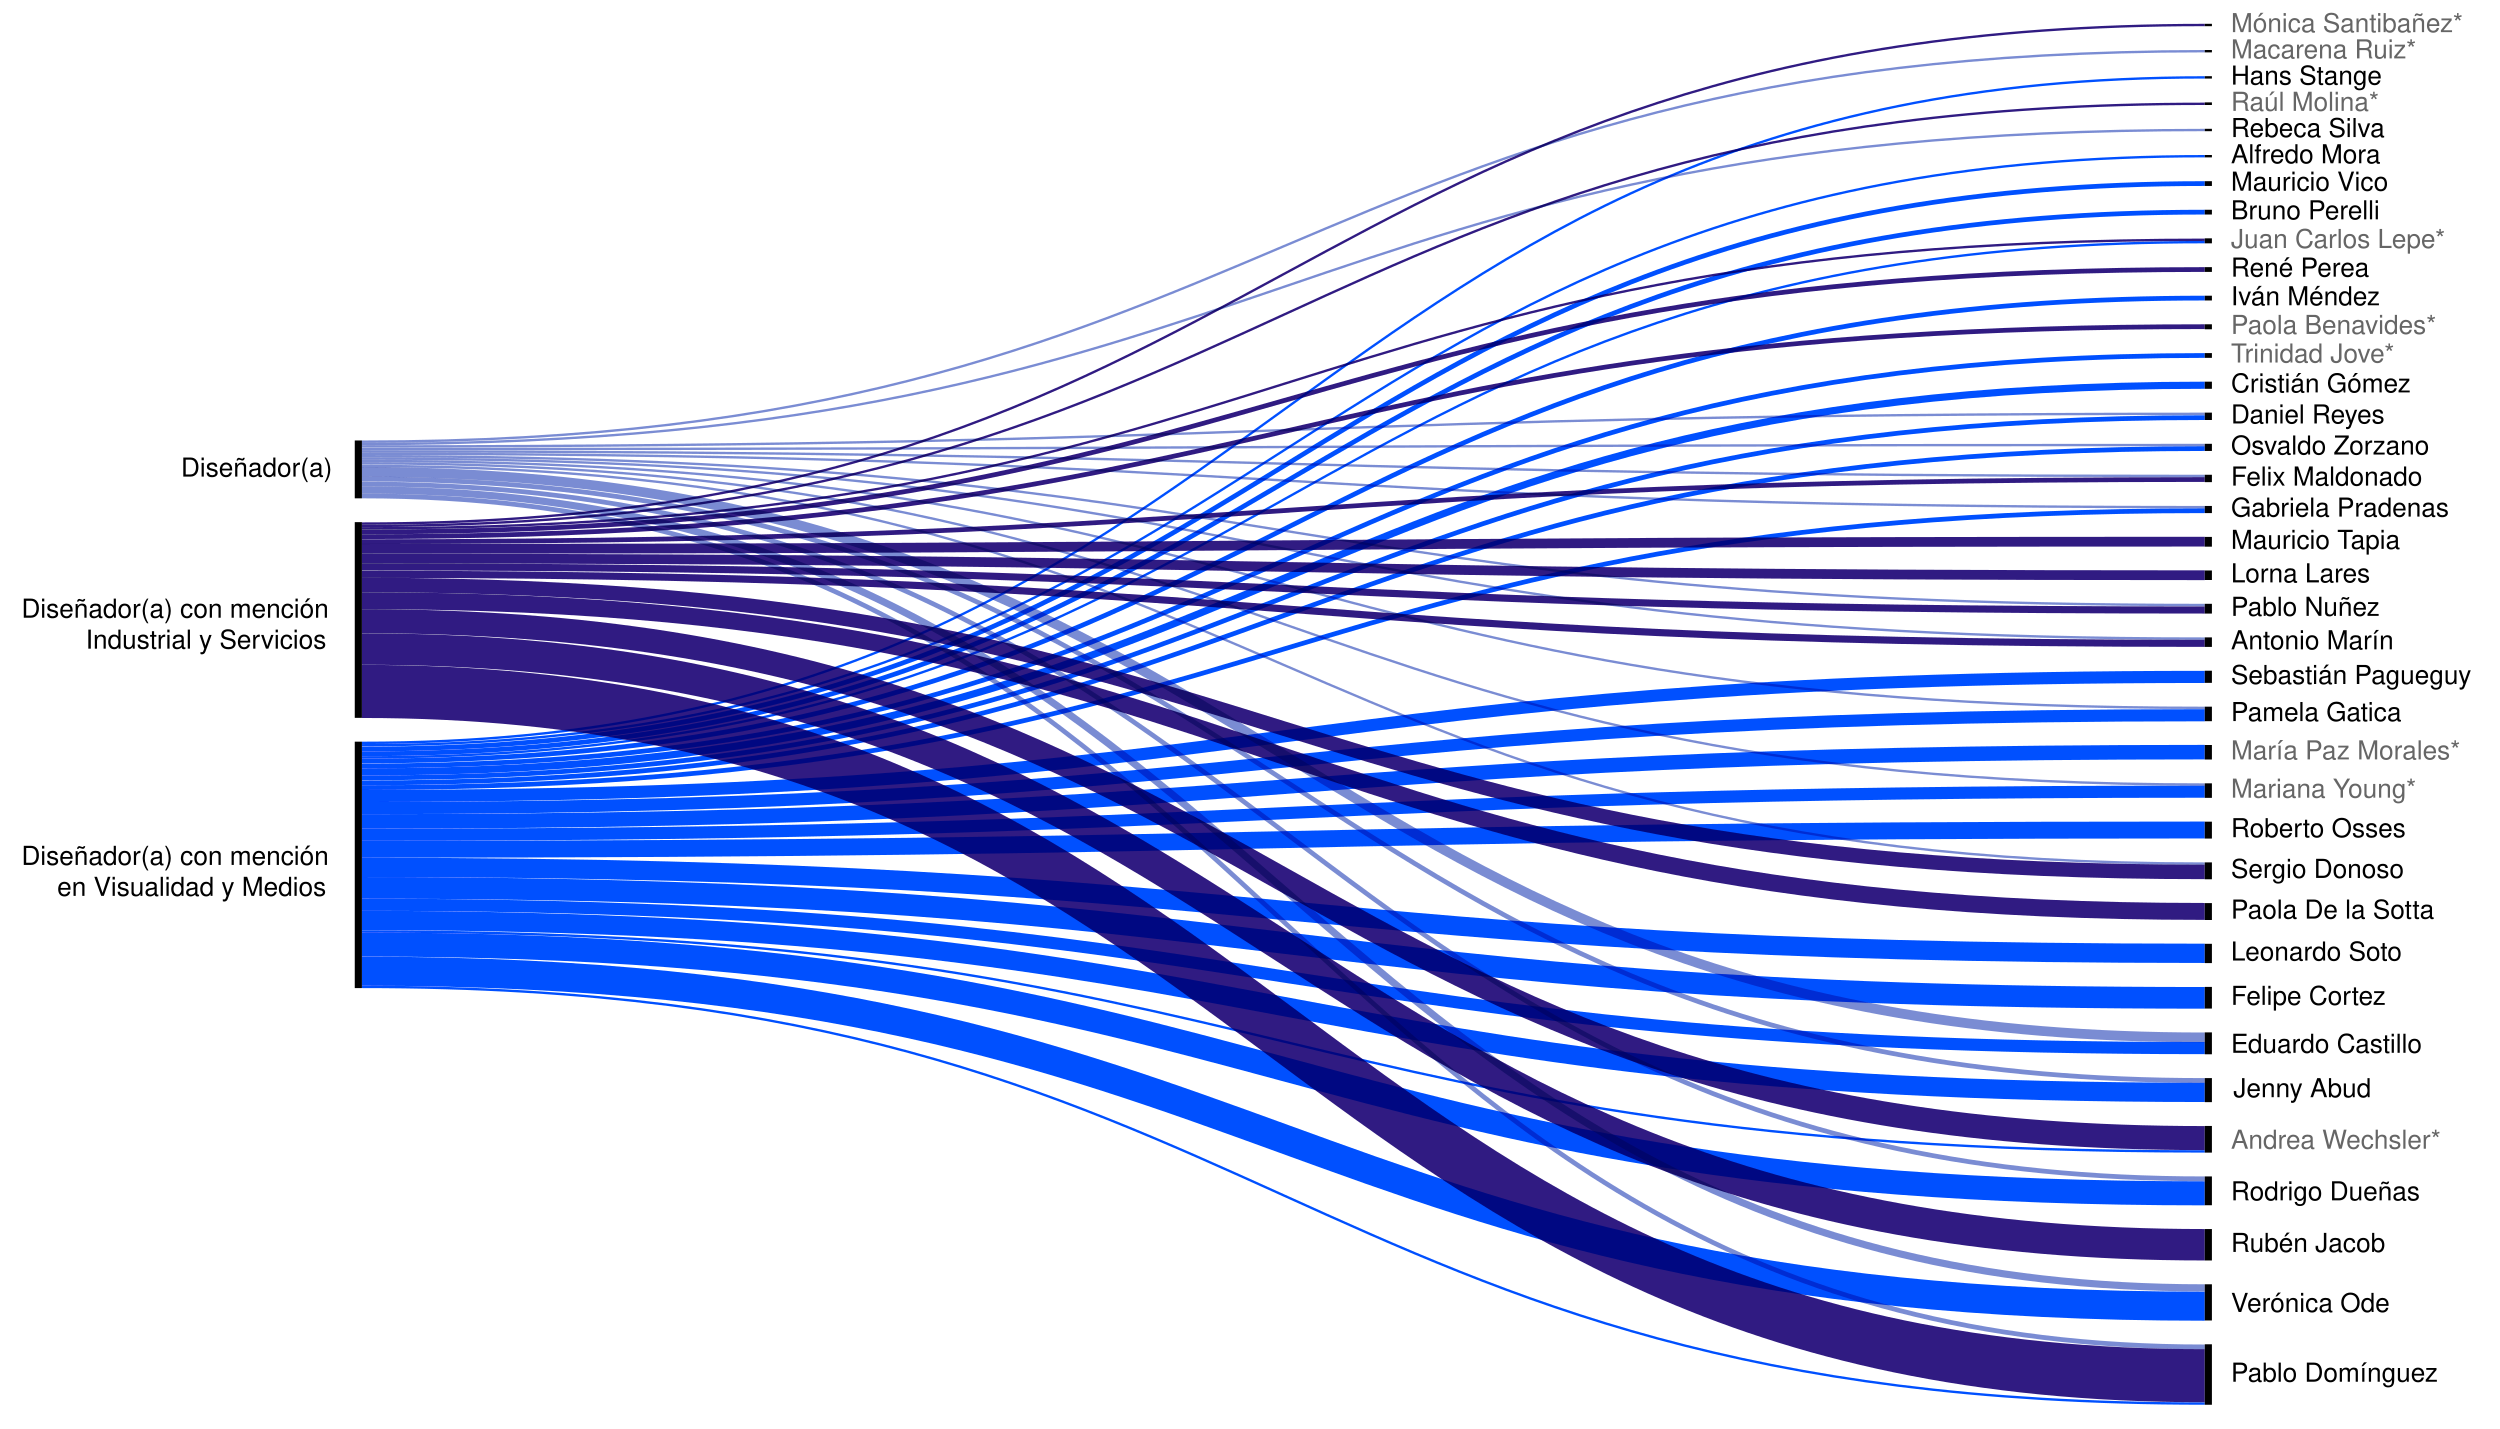
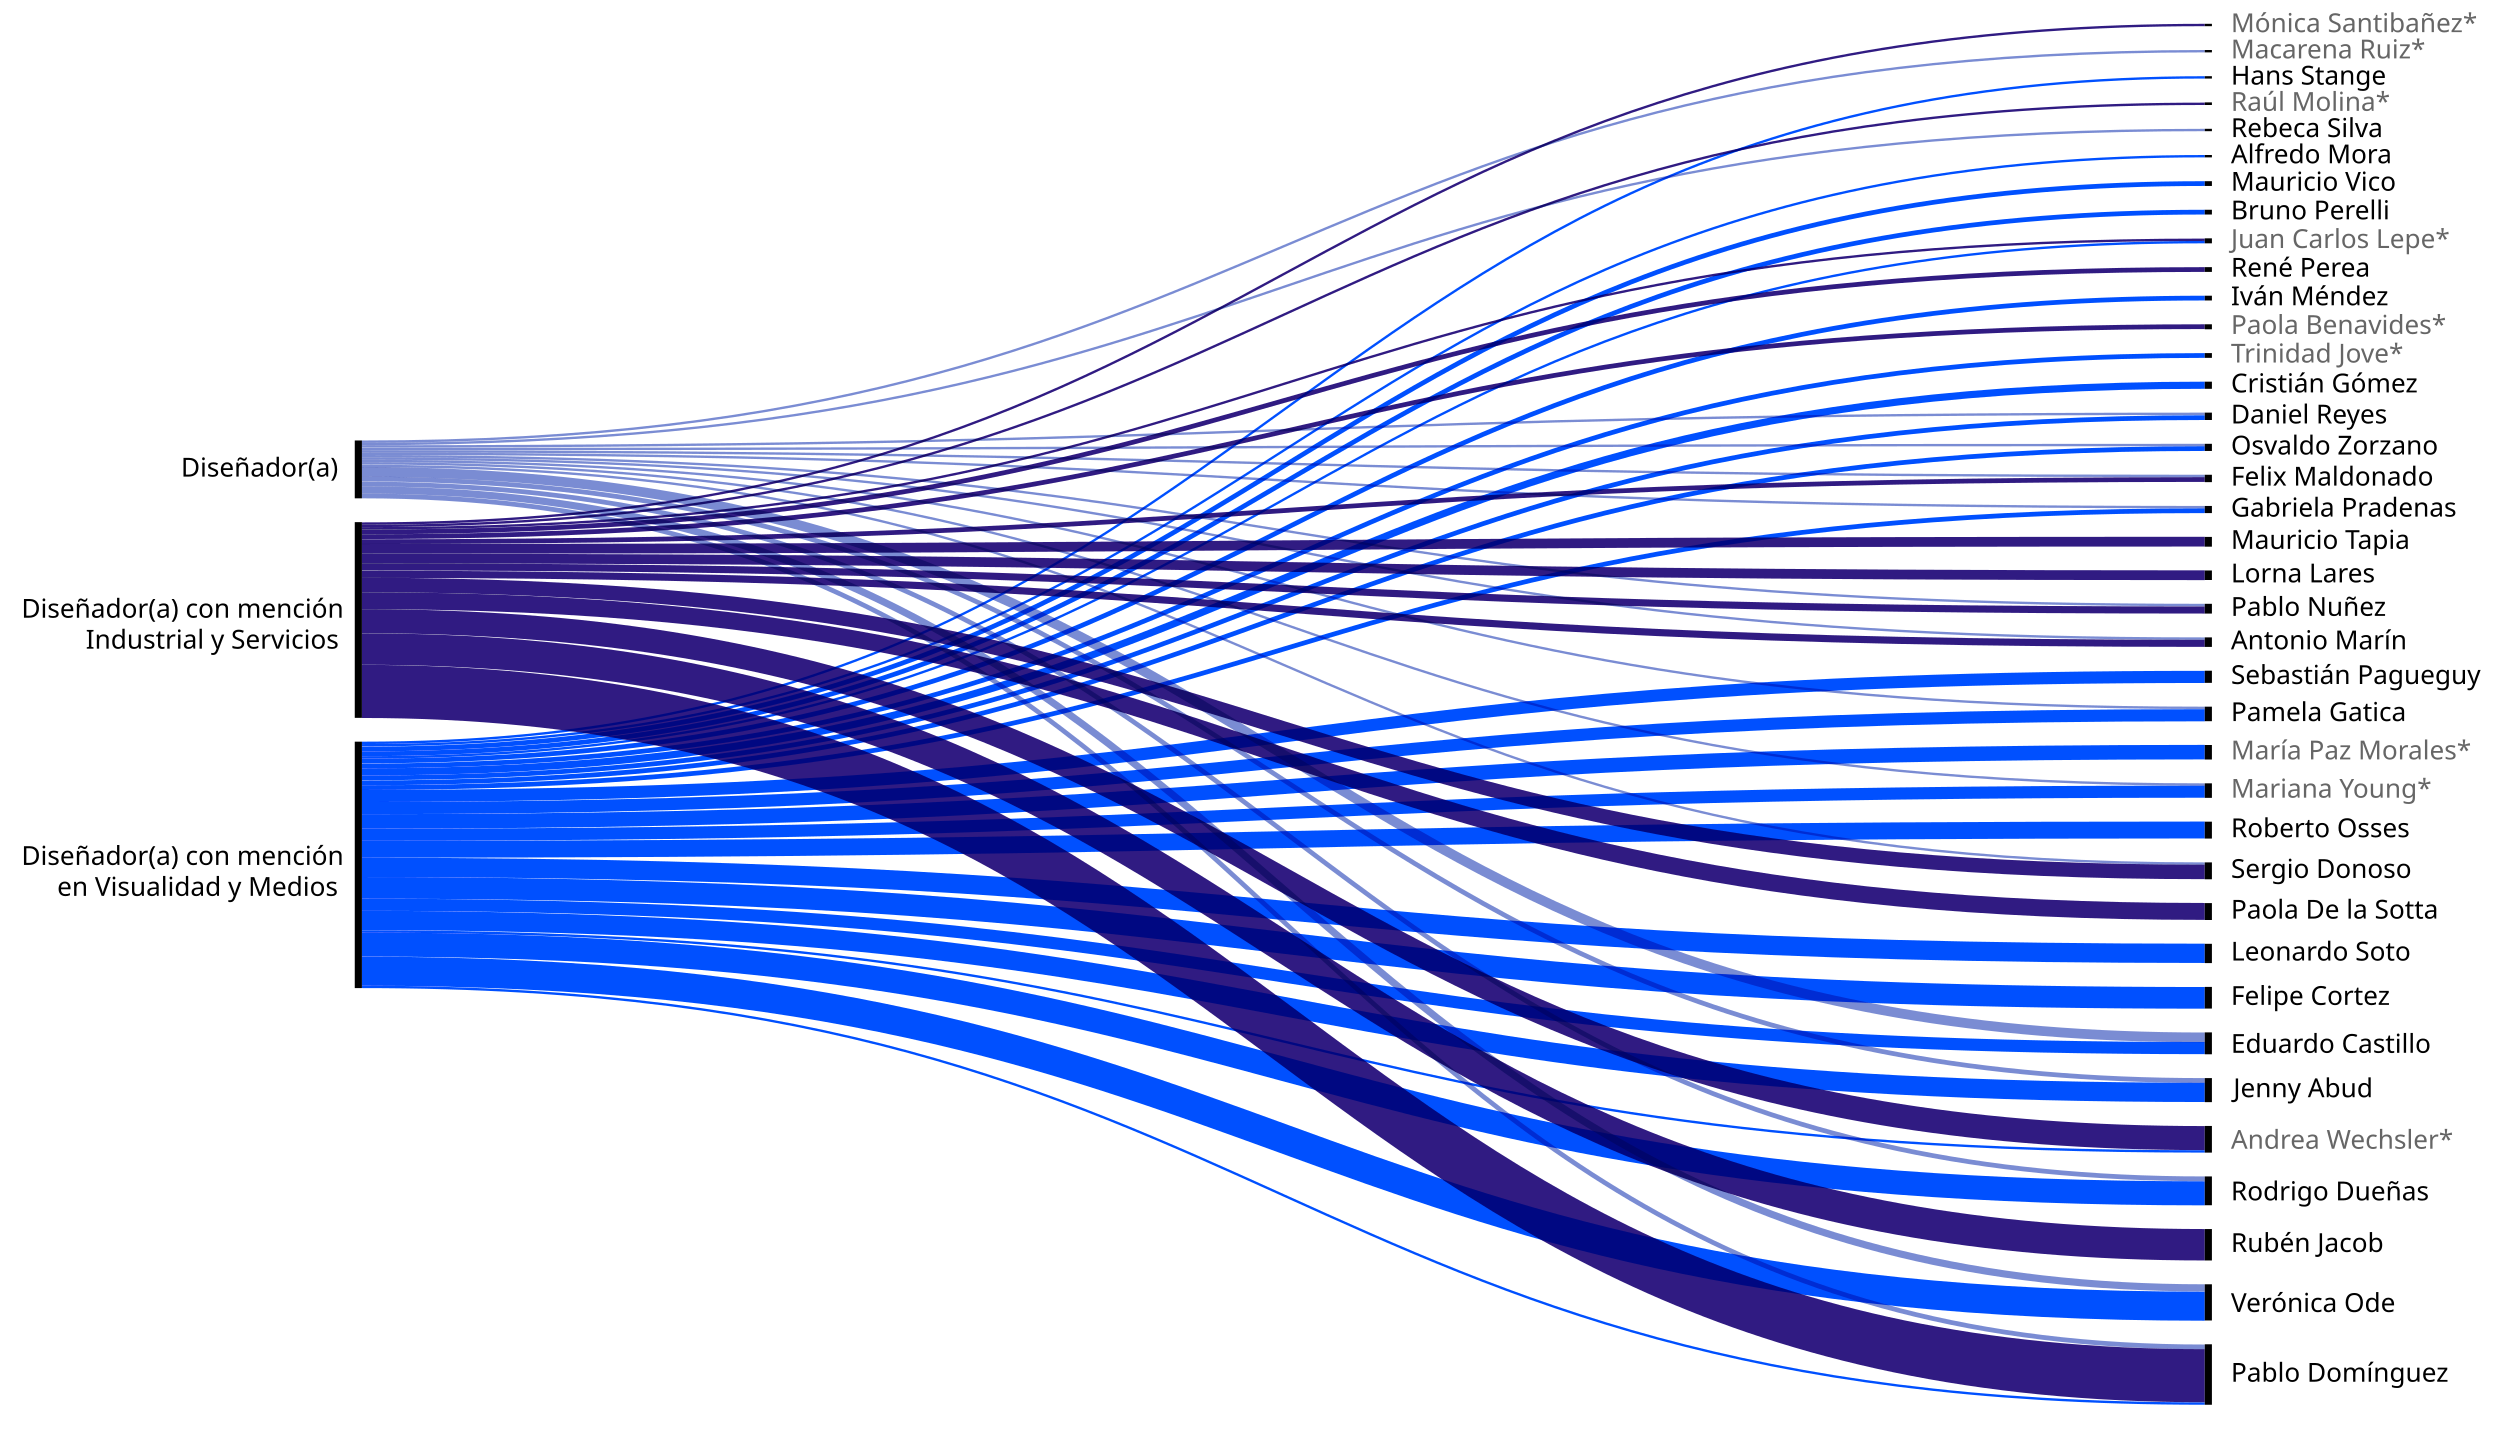
<svg xmlns="http://www.w3.org/2000/svg" version="1.2" viewBox="0 0 1050 600">
  <style>
		tspan { white-space:pre } 
		.s0 { fill: #000000 } 
		.s1 { mix-blend-mode: multiply;fill: none;stroke: #0050FF;stroke-width: 9.1 } 
		.s2 { mix-blend-mode: multiply;fill: none;stroke: #0050FF;stroke-width: 2 } 
		.s3 { mix-blend-mode: multiply;fill: none;stroke: #7A8CD3;stroke-width: 3 } 
		.s4 { mix-blend-mode: multiply;fill: none;stroke: #301B82;stroke-width: 4.1 } 
		.s5 { mix-blend-mode: multiply;fill: none;stroke: #0050FF;stroke-width: 3 } 
		.s6 { mix-blend-mode: multiply;fill: none;stroke: #0050FF;stroke-width: 1 } 
		.s7 { mix-blend-mode: multiply;fill: none;stroke: #0050FF;stroke-width: 7.1 } 
		.s8 { mix-blend-mode: multiply;fill: none;stroke: #301B82;stroke-width: 22.3 } 
		.s9 { mix-blend-mode: multiply;fill: none;stroke: #301B82;stroke-width: 13.2 } 
		.s10 { mix-blend-mode: multiply;fill: none;stroke: #301B82;stroke-width: 10.1 } 
		.s11 { mix-blend-mode: multiply;fill: none;stroke: #301B82;stroke-width: 6.1 } 
		.s12 { mix-blend-mode: multiply;fill: none;stroke: #0050FF;stroke-width: 12.2 } 
		.s13 { mix-blend-mode: multiply;fill: none;stroke: #0050FF;stroke-width: 5.1 } 
		.s14 { mix-blend-mode: multiply;fill: none;stroke: #0050FF;stroke-width: 10.1 } 
		.s15 { mix-blend-mode: multiply;fill: none;stroke: #7A8CD3;stroke-width: 4.1 } 
		.s16 { mix-blend-mode: multiply;fill: none;stroke: #0050FF;stroke-width: 8.1 } 
		.s17 { mix-blend-mode: multiply;fill: none;stroke: #7A8CD3;stroke-width: 2 } 
		.s18 { mix-blend-mode: multiply;fill: none;stroke: #7A8CD3;stroke-width: 1 } 
		.s19 { mix-blend-mode: multiply;fill: none;stroke: #301B82;stroke-width: 3 } 
		.s20 { mix-blend-mode: multiply;fill: none;stroke: #301B82;stroke-width: 7.1 } 
		.s21 { mix-blend-mode: multiply;fill: none;stroke: #0050FF;stroke-width: 6.1 } 
		.s22 { mix-blend-mode: multiply;fill: none;stroke: #301B82;stroke-width: 1 } 
		.s23 { mix-blend-mode: multiply;fill: none;stroke: #301B82;stroke-width: 2 } 
- 		.t24 { font-size: 11px;fill: #000000;font-family: Helvetica, Arial, sans-serif } 
+ 		.t24 { font-size: 11px;fill: #000000;font-family: Bahnschrift-Light, Bahnschrift } 
		.asterisco {fill: #666666; } 
	</style>
  <g id="visualization">
    <g>
      <path class="s0" d="m926 10h3v1h-3z" />
      <path class="s0" d="m926 21h3v1h-3z" />
      <path class="s0" d="m926 32h3v1h-3z" />
      <path class="s0" d="m926 43h3v1.1h-3z" />
      <path class="s0" d="m926 54.1h3v1h-3z" />
      <path class="s0" d="m926 65.1h3v1h-3z" />
      <path class="s0" d="m926 76.1h3v2h-3z" />
      <path class="s0" d="m926 88.1h3v2h-3z" />
      <path class="s0" d="m926 100.1h3v2.1h-3z" />
      <path class="s0" d="m926 112.2h3v2h-3z" />
      <path class="s0" d="m926 124.2h3v2h-3z" />
      <path class="s0" d="m926 136.2h3v2.1h-3z" />
      <path class="s0" d="m926 148.3h3v2h-3z" />
      <path class="s0" d="m926 160.3h3v3h-3z" />
      <path class="s0" d="m926 173.3h3v3.1h-3z" />
      <path class="s0" d="m926 186.4h3v3h-3z" />
      <path class="s0" d="m926 199.4h3v3.1h-3z" />
      <path class="s0" d="m926 212.5h3v3h-3z" />
      <path class="s0" d="m926 225.5h3v4.1h-3z" />
      <path class="s0" d="m926 239.6h3v4h-3z" />
      <path class="s0" d="m926 253.6h3v4.1h-3z" />
      <path class="s0" d="m926 267.7h3v4h-3z" />
      <path class="s0" d="m926 281.7h3v5.1h-3z" />
      <path class="s0" d="m926 296.8h3v6.1h-3z" />
      <path class="s0" d="m926 312.9h3v6.1h-3z" />
      <path class="s0" d="m926 329h3v6.1h-3z" />
      <path class="s0" d="m926 345.1h3v7.1h-3z" />
      <path class="s0" d="m926 362.2h3v7.1h-3z" />
      <path class="s0" d="m926 379.3h3v7.1h-3z" />
      <path class="s0" d="m926 396.4h3v8.1h-3z" />
      <path class="s0" d="m926 414.5h3v9.1h-3z" />
      <path class="s0" d="m926 433.6h3v9.2h-3z" />
      <path class="s0" d="m926 452.8h3v10.1h-3z" />
      <path class="s0" d="m926 472.9h3v11.2h-3z" />
      <path class="s0" d="m926 494.1h3v12.1h-3z" />
      <path class="s0" d="m926 516.2h3v13.2h-3z" />
      <path class="s0" d="m926 539.4h3v15.2h-3z" />
      <path class="s0" d="m149 185h3v24.3h-3z" />
      <path class="s0" d="m926 564.6h3v25.4h-3z" />
      <path class="s0" d="m149 219.3h3v82.2h-3z" />
      <path class="s0" d="m149 311.5h3v103.5h-3z" />
    </g>
    <g>
      <g>
        <path class="s1" d="m152 372.9c387 0 387 46.2 774 46.2" />
      </g>
      <g>
        <path class="s2" d="m152 314.6c387 0 387-237.5 774-237.5" />
      </g>
      <g>
        <path class="s3" d="m152 205.8c387 0 387 335.1 774 335.1" />
      </g>
      <g>
        <path class="s4" d="m152 230.5c387 0 387-3 774-3" />
      </g>
      <g>
        <path class="s4" d="m152 234.6c387 0 387 7 774 7" />
      </g>
      <g>
        <path class="s5" d="m152 324.2c387 0 387-162.4 774-162.4" />
      </g>
      <g>
        <path class="s6" d="m152 414.5c387 0 387 175 774 175" />
      </g>
      <g>
        <path class="s7" d="m152 356.7c387 0 387-8.1 774-8.1" />
      </g>
      <g>
        <path class="s8" d="m152 290.4c387 0 387 287.4 774 287.4" />
      </g>
      <g>
        <path class="s9" d="m152 272.6c387 0 387 250.2 774 250.2" />
      </g>
      <g>
        <path class="s10" d="m152 260.9c387 0 387 217.1 774 217.1" />
      </g>
      <g>
        <path class="s11" d="m152 245.7c387 0 387 120.5 774 120.5" />
      </g>
      <g>
        <path class="s12" d="m152 407.9c387 0 387 140.7 774 140.7" />
      </g>
      <g>
        <path class="s13" d="m152 380c387 0 387 60.2 774 60.2" />
      </g>
      <g>
        <path class="s14" d="m152 396.7c387 0 387 104.5 774 104.5" />
      </g>
      <g>
        <path class="s15" d="m152 198.2c387 0 387 237.5 774 237.5" />
      </g>
      <g>
        <path class="s16" d="m152 386.6c387 0 387 72.2 774 72.2" />
      </g>
      <g>
        <path class="s2" d="m152 316.6c387 0 387-227.5 774-227.5" />
      </g>
      <g>
        <path class="s17" d="m152 201.2c387 0 387 252.6 774 252.6" />
      </g>
      <g>
        <path class="s18" d="m152 187.5c387 0 387-13.7 774-13.7" />
      </g>
      <g>
        <path class="s17" d="m152 208.3c387 0 387 357.4 774 357.4" />
      </g>
      <g>
        <path class="s6" d="m152 318.1c387 0 387-216.4 774-216.4" />
      </g>
      <g>
        <path class="s19" d="m152 238.1c387 0 387 18.1 774 18.1" />
      </g>
      <g>
        <path class="s18" d="m152 191.6c387 0 387 62.5 774 62.5" />
      </g>
      <g>
        <path class="s20" d="m152 252.3c387 0 387 130.5 774 130.5" />
      </g>
      <g>
        <path class="s2" d="m152 328.8c387 0 387-140.4 774-140.4" />
      </g>
      <g>
        <path class="s13" d="m152 339.4c387 0 387-39 774-39" />
      </g>
      <g>
        <path class="s16" d="m152 364.3c387 0 387 36.1 774 36.1" />
      </g>
      <g>
        <path class="s18" d="m152 193.6c387 0 387 103.7 774 103.7" />
      </g>
      <g>
        <path class="s21" d="m152 345c387 0 387-29.1 774-29.1" />
      </g>
      <g>
        <path class="s2" d="m152 326.7c387 0 387-151.3 774-151.3" />
      </g>
      <g>
        <path class="s22" d="m152 221.9c387 0 387-121.2 774-121.2" />
      </g>
      <g>
        <path class="s17" d="m152 203.3c387 0 387 291.8 774 291.8" />
      </g>
      <g>
        <path class="s22" d="m152 219.9c387 0 387-209.4 774-209.4" />
      </g>
      <g>
        <path class="s13" d="m152 350.6c387 0 387-18.1 774-18.1" />
      </g>
      <g>
        <path class="s18" d="m152 185.5c387 0 387-164 774-164" />
      </g>
      <g>
        <path class="s6" d="m152 312c387 0 387-279.5 774-279.5" />
      </g>
      <g>
        <path class="s23" d="m152 227.5c387 0 387-26.1 774-26.1" />
      </g>
      <g>
        <path class="s13" d="m152 334.3c387 0 387-50 774-50" />
      </g>
      <g>
        <path class="s18" d="m152 188.6c387 0 387-1.7 774-1.7" />
      </g>
      <g>
        <path class="s18" d="m152 190.6c387 0 387 22.4 774 22.4" />
      </g>
      <g>
        <path class="s22" d="m152 220.9c387 0 387-177.3 774-177.3" />
      </g>
      <g>
        <path class="s2" d="m152 330.8c387 0 387-116.3 774-116.3" />
      </g>
      <g>
        <path class="s18" d="m152 194.6c387 0 387 134.9 774 134.9" />
      </g>
      <g>
        <path class="s23" d="m152 223.4c387 0 387-110.2 774-110.2" />
      </g>
      <g>
        <path class="s18" d="m152 189.6c387 0 387 10.3 774 10.3" />
      </g>
      <g>
        <path class="s6" d="m152 391.2c387 0 387 92.4 774 92.4" />
      </g>
      <g>
        <path class="s2" d="m152 319.6c387 0 387-194.4 774-194.4" />
      </g>
      <g>
        <path class="s19" d="m152 241.2c387 0 387 29 774 29" />
      </g>
      <g>
        <path class="s18" d="m152 192.6c387 0 387 75.6 774 75.6" />
      </g>
      <g>
        <path class="s23" d="m152 225.4c387 0 387-88.2 774-88.2" />
      </g>
      <g>
        <path class="s2" d="m152 321.7c387 0 387-172.4 774-172.4" />
      </g>
      <g>
        <path class="s18" d="m152 195.7c387 0 387 167 774 167" />
      </g>
      <g>
        <path class="s18" d="m152 186.5c387 0 387-131.9 774-131.9" />
      </g>
      <g>
        <path class="s6" d="m152 313c387 0 387-247.4 774-247.4" />
      </g>
    </g>
    <g id="profes" class="t24">
      <text id="Mónica Santibañez*" style="transform: matrix(1, 0, 0, 1, 937, 13.507);" class="asterisco">Mónica Santibañez*</text>
      <text id="Macarena Ruiz*" style="transform: matrix(1, 0, 0, 1, 937, 24.522);" class="asterisco">
                    Macarena Ruiz*
                </text>
      <text id="Hans Stange" style="transform: matrix(1, 0, 0, 1, 937, 35.536);">
                    Hans Stange
                </text>
      <text id="Raúl Molina*" style="transform: matrix(1, 0, 0, 1, 937, 46.551);" class="asterisco">
                    Raúl Molina*
                </text>
      <text id="Rebeca Silva" style="transform: matrix(1, 0, 0, 1, 937, 57.565);">
                    Rebeca Silva
                </text>
      <text id="Alfredo Mora" style="transform: matrix(1, 0, 0, 1, 937, 68.58);">
                    Alfredo Mora
                </text>
      <text id="Mauricio Vico" style="transform: matrix(1, 0, 0, 1, 937, 80.101);">
                    Mauricio Vico
                </text>
      <text id="Bruno Perelli" style="transform: matrix(1, 0, 0, 1, 937, 92.13);">
                    Bruno Perelli
                </text>
      <text id="Juan Carlos Lepe*" style="transform: matrix(1, 0, 0, 1, 937, 104.159);" class="asterisco">
                    Juan Carlos Lepe*
                </text>
      <text id="René Perea" style="transform: matrix(1, 0, 0, 1, 937, 116.188);">
                    René Perea
                </text>
      <text id="Iván Méndez" style="transform: matrix(1, 0, 0, 1, 937, 128.217);">
                    Iván Méndez
                </text>
      <text id="Paola Benavides*" style="transform: matrix(1, 0, 0, 1, 937, 140.246);" class="asterisco">
                    Paola Benavides*
                </text>
      <text id="Trinidad Jove*" style="transform: matrix(1, 0, 0, 1, 937, 152.275);" class="asterisco">
                    Trinidad Jove*
                </text>
      <text id="Cristián Gómez" style="transform: matrix(1, 0, 0, 1, 937, 164.811);">
                    Cristián Gómez
                </text>
      <text id="Daniel Reyes" style="transform: matrix(1, 0, 0, 1, 937, 177.855);">
                    Daniel Reyes
                </text>
      <text id="Osvaldo Zorzano" style="transform: matrix(1, 0, 0, 1, 937, 190.898);">
                    Osvaldo Zorzano
                </text>
      <text id="Felix Maldonado" style="transform: matrix(1, 0, 0, 1, 937, 203.942);">
                    Felix Maldonado
                </text>
      <text id="Gabriela Pradenas" style="transform: matrix(1, 0, 0, 1, 937, 216.985);">
                    Gabriela Pradenas
                </text>
      <text id="Mauricio Tapia" style="transform: matrix(1, 0, 0, 1, 937, 230.536);">
                    Mauricio Tapia
                </text>
      <text id="Lorna Lares" style="transform: matrix(1, 0, 0, 1, 937, 244.594);">
                    Lorna Lares
                </text>
      <text id="Pablo Nuñez" style="transform: matrix(1, 0, 0, 1, 937, 258.652);">
                    Pablo Nuñez
                </text>
      <text id="Antonio Marín" style="transform: matrix(1, 0, 0, 1, 937, 272.71);">
                    Antonio Marín
                </text>
      <text id="Sebastián Pagueguy" style="transform: matrix(1, 0, 0, 1, 937, 287.275);">
                    Sebastián Pagueguy
                </text>
      <text id="Pamela Gatica" style="transform: matrix(1, 0, 0, 1, 937, 302.855);">
                    Pamela Gatica
                </text>
      <text id="María Paz Morales*" style="transform: matrix(1, 0, 0, 1, 937, 318.942);" class="asterisco">
                    María Paz Morales*
                </text>
      <text id="Mariana Young*" style="transform: matrix(1, 0, 0, 1, 937, 335.029);" class="asterisco">
                    Mariana Young*
                </text>
      <text id="Roberto Osses" style="transform: matrix(1, 0, 0, 1, 937, 351.623);">
                    Roberto Osses
                </text>
      <text id="Sergio Donoso" style="transform: matrix(1, 0, 0, 1, 937, 368.725);">
                    Sergio Donoso
                </text>
      <text id="Paola De la Sotta" style="transform: matrix(1, 0, 0, 1, 937, 385.826);">
                    Paola De la Sotta
                </text>
      <text id="Leonardo Soto" style="transform: matrix(1, 0, 0, 1, 937, 403.435);">
                    Leonardo Soto
                </text>
      <text id="Felipe Cortez" style="transform: matrix(1, 0, 0, 1, 937, 422.058);">
                    Felipe Cortez
                </text>
      <text id="Eduardo Castillo" style="transform: matrix(1, 0, 0, 1, 937, 442.188);">
                    Eduardo Castillo
                </text>
      <text id="Jenny Abud" style="transform: matrix(1, 0, 0, 1, 938, 460.826);">
                    Jenny Abud
                </text>
      <text id="Andrea Wechsler*" style="transform: matrix(1, 0, 0, 1, 937, 482.478);" class="asterisco">
                    Andrea Wechsler*
                </text>
      <text id="Rodrigo Dueñas" style="transform: matrix(1, 0, 0, 1, 937, 504.145);">
                    Rodrigo Dueñas
                </text>
      <text id="Rubén Jacob" style="transform: matrix(1, 0, 0, 1, 937, 525.826);">
                    Rubén Jacob
                </text>
      <text id="Verónica Ode" style="transform: matrix(1, 0, 0, 1, 937, 551.029);">
                    Verónica Ode
                </text>
      <text id="Pablo Domínguez" style="transform: matrix(1, 0, 0, 1, 937, 580.319);">
                    Pablo Domínguez
                </text>
    </g>
    <g id="titulos" class="t24">
      <text id="Diseñador/a" style="transform: matrix(1, 0, 0, 1, 139, 200.174);">
        <tspan x="-63" y="0">Diseñador(a)</tspan>
      </text>
      <text id="Diseñador/a con mención Industri" style="transform: matrix(1, 0, 0, 1, 139, 259.435);">
        <tspan x="-130" y="0">Diseñador(a) con mención</tspan>
        <tspan y="0" class="t24" />
        <tspan x="-103" y="13">Industrial y Servicios</tspan>
      </text>
      <text id="Diseñador/a con mención en Visua" style="transform: matrix(1, 0, 0, 1, 139, 363.261);">
        <tspan x="-130" y="0">Diseñador(a) con mención</tspan>
        <tspan y="0" class="t24" />
        <tspan x="-115" y="13">en Visualidad y Medios</tspan>
      </text>
    </g>
  </g>
</svg>
